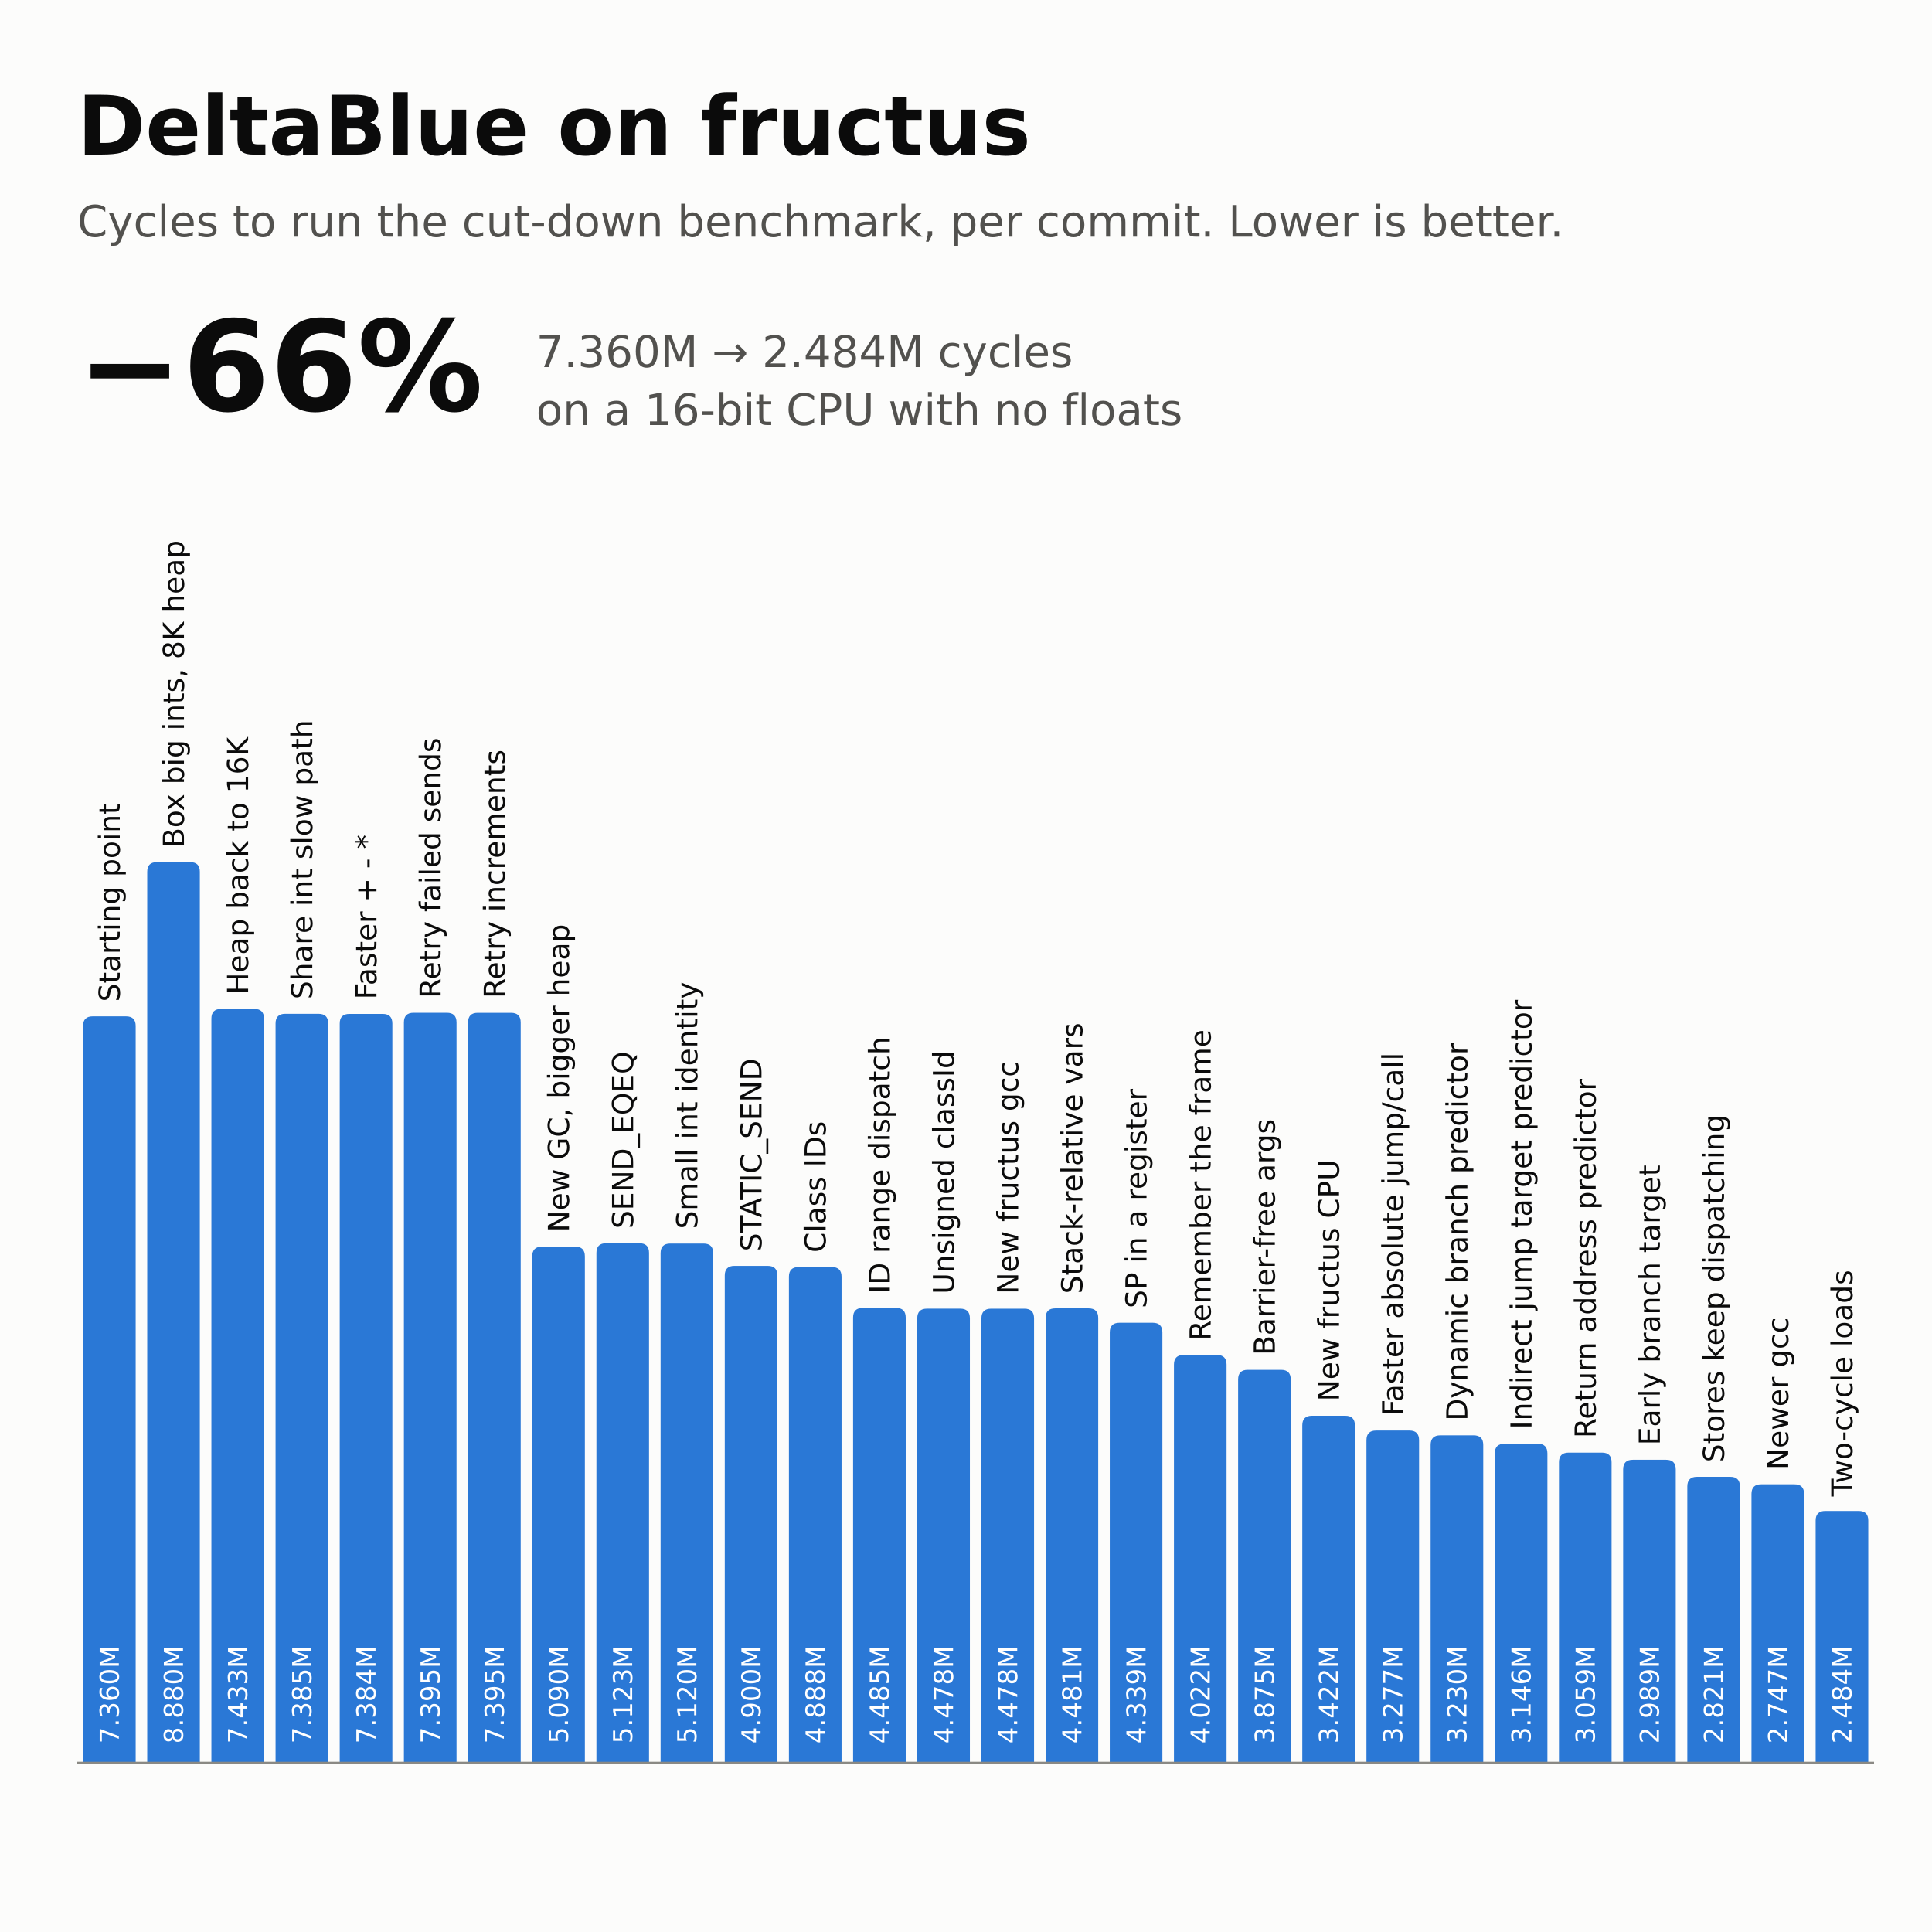
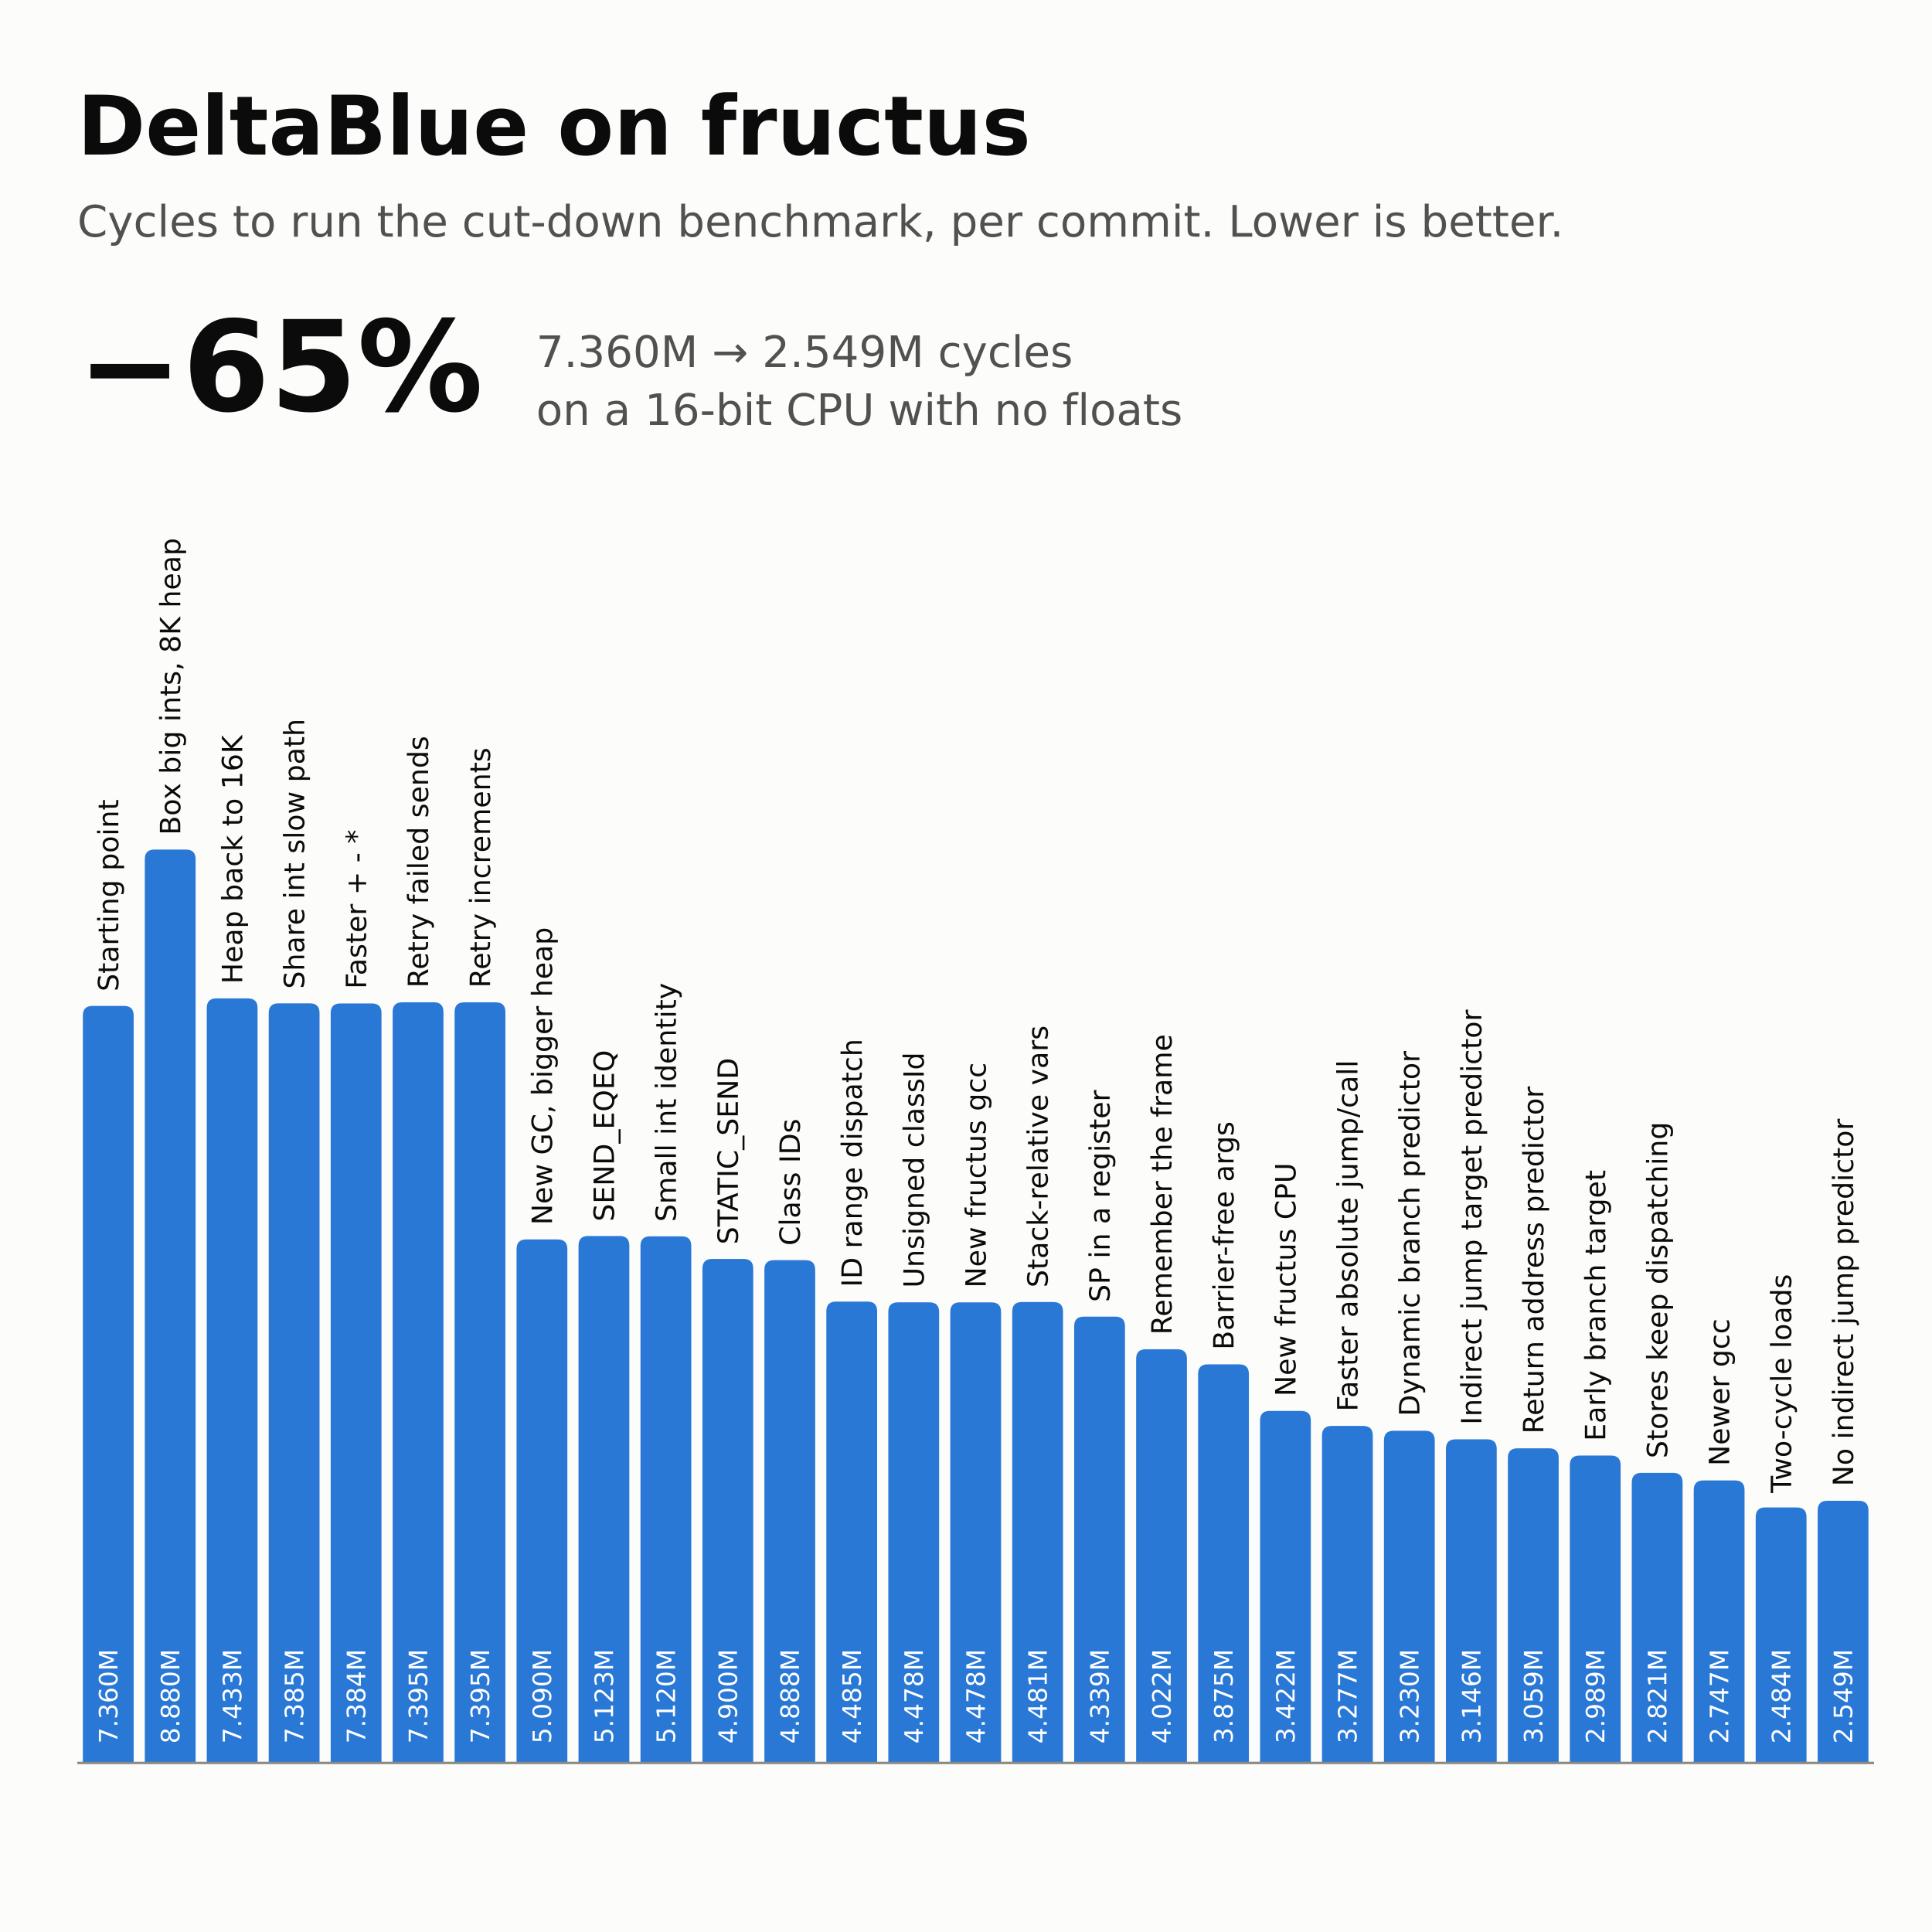
<svg xmlns="http://www.w3.org/2000/svg" width="800" height="800" viewBox="0 0 800 800" font-family="'DejaVu Sans', 'Liberation Sans', sans-serif">
  <rect width="800" height="800" fill="#fcfcfb" />
  <text x="32" y="64" font-size="34" font-weight="bold" fill="#0b0b0b">DeltaBlue on fructus</text>
  <text x="32" y="98" font-size="18" fill="#52514e">Cycles to run the cut-down benchmark, per commit. Lower is better.</text>
-   <text x="32" y="170" font-size="52" font-weight="bold" fill="#0b0b0b">−66%</text>
-   <text x="222" y="152" font-size="18" fill="#52514e">7.360M → 2.484M cycles</text>
+   <text x="32" y="170" font-size="52" font-weight="bold" fill="#0b0b0b">−65%</text>
+   <text x="222" y="152" font-size="18" fill="#52514e">7.360M → 2.549M cycles</text>
  <text x="222" y="176" font-size="18" fill="#52514e">on a 16-bit CPU with no floats</text>
-   <path d="M34.391,730 V424.843 Q34.391,420.843 38.391,420.843 H52.18 Q56.18,420.843 56.18,424.843 V730 Z" fill="#2a78d6" />
-   <text transform="translate(49.20766,722) rotate(-90)" font-size="10.894" fill="#ffffff">7.360M</text>
-   <text transform="translate(49.59985,414.8425) rotate(-90)" font-size="12.0" fill="#0b0b0b">Starting point</text>
-   <path d="M60.963,730 V360.995 Q60.963,356.995 64.963,356.995 H78.751 Q82.751,356.995 82.751,360.995 V730 Z" fill="#2a78d6" />
-   <text transform="translate(75.77909,722) rotate(-90)" font-size="10.894" fill="#ffffff">8.880M</text>
-   <text transform="translate(76.17128,350.9948) rotate(-90)" font-size="12.0" fill="#0b0b0b">Box big ints, 8K heap</text>
-   <path d="M87.534,730 V421.776 Q87.534,417.776 91.534,417.776 H105.323 Q109.323,417.776 109.323,421.776 V730 Z" fill="#2a78d6" />
-   <text transform="translate(102.3505,722) rotate(-90)" font-size="10.894" fill="#ffffff">7.433M</text>
-   <text transform="translate(102.7427,411.7762) rotate(-90)" font-size="12.0" fill="#0b0b0b">Heap back to 16K</text>
-   <path d="M114.106,730 V423.792 Q114.106,419.792 118.106,419.792 H131.894 Q135.894,419.792 135.894,423.792 V730 Z" fill="#2a78d6" />
-   <text transform="translate(128.9219,722) rotate(-90)" font-size="10.894" fill="#ffffff">7.385M</text>
-   <text transform="translate(129.3141,413.7924) rotate(-90)" font-size="12.0" fill="#0b0b0b">Share int slow path</text>
-   <path d="M140.677,730 V423.834 Q140.677,419.834 144.677,419.834 H158.466 Q162.466,419.834 162.466,423.834 V730 Z" fill="#2a78d6" />
-   <text transform="translate(155.4934,722) rotate(-90)" font-size="10.894" fill="#ffffff">7.384M</text>
-   <text transform="translate(155.8856,413.8344) rotate(-90)" font-size="12.0" fill="#0b0b0b">Faster + - *</text>
-   <path d="M167.249,730 V423.364 Q167.249,419.364 171.249,419.364 H185.037 Q189.037,419.364 189.037,423.364 V730 Z" fill="#2a78d6" />
-   <text transform="translate(182.0648,722) rotate(-90)" font-size="10.894" fill="#ffffff">7.395M</text>
-   <text transform="translate(182.457,413.3637) rotate(-90)" font-size="12.0" fill="#0b0b0b">Retry failed sends</text>
-   <path d="M193.82,730 V423.384 Q193.82,419.384 197.82,419.384 H211.609 Q215.609,419.384 215.609,423.384 V730 Z" fill="#2a78d6" />
-   <text transform="translate(208.6362,722) rotate(-90)" font-size="10.894" fill="#ffffff">7.395M</text>
-   <text transform="translate(209.0284,413.3843) rotate(-90)" font-size="12.0" fill="#0b0b0b">Retry increments</text>
-   <path d="M220.391,730 V520.211 Q220.391,516.211 224.391,516.211 H238.18 Q242.18,516.211 242.18,520.211 V730 Z" fill="#2a78d6" />
-   <text transform="translate(235.2077,722) rotate(-90)" font-size="10.894" fill="#ffffff">5.090M</text>
-   <text transform="translate(235.5999,510.2106) rotate(-90)" font-size="12.0" fill="#0b0b0b">New GC, bigger heap</text>
-   <path d="M246.963,730 V518.805 Q246.963,514.805 250.963,514.805 H264.751 Q268.751,514.805 268.751,518.805 V730 Z" fill="#2a78d6" />
-   <text transform="translate(261.7791,722) rotate(-90)" font-size="10.894" fill="#ffffff">5.123M</text>
-   <text transform="translate(262.1713,508.8048) rotate(-90)" font-size="12.0" fill="#0b0b0b">SEND_EQEQ</text>
-   <path d="M273.534,730 V518.934 Q273.534,514.934 277.534,514.934 H291.323 Q295.323,514.934 295.323,518.934 V730 Z" fill="#2a78d6" />
-   <text transform="translate(288.3505,722) rotate(-90)" font-size="10.894" fill="#ffffff">5.120M</text>
-   <text transform="translate(288.7427,508.9339) rotate(-90)" font-size="12.0" fill="#0b0b0b">Small int identity</text>
-   <path d="M300.106,730 V528.175 Q300.106,524.175 304.106,524.175 H317.894 Q321.894,524.175 321.894,528.175 V730 Z" fill="#2a78d6" />
-   <text transform="translate(314.9219,722) rotate(-90)" font-size="10.894" fill="#ffffff">4.900M</text>
-   <text transform="translate(315.3141,518.1751) rotate(-90)" font-size="12.0" fill="#0b0b0b">STATIC_SEND</text>
-   <path d="M326.677,730 V528.669 Q326.677,524.669 330.677,524.669 H344.466 Q348.466,524.669 348.466,528.669 V730 Z" fill="#2a78d6" />
-   <text transform="translate(341.4934,722) rotate(-90)" font-size="10.894" fill="#ffffff">4.888M</text>
-   <text transform="translate(341.8856,518.669) rotate(-90)" font-size="12.0" fill="#0b0b0b">Class IDs</text>
-   <path d="M353.249,730 V545.59 Q353.249,541.59 357.249,541.59 H371.037 Q375.037,541.59 375.037,545.59 V730 Z" fill="#2a78d6" />
-   <text transform="translate(368.0648,722) rotate(-90)" font-size="10.894" fill="#ffffff">4.485M</text>
-   <text transform="translate(368.457,535.5899) rotate(-90)" font-size="12.0" fill="#0b0b0b">ID range dispatch</text>
-   <path d="M379.82,730 V545.891 Q379.82,541.891 383.82,541.891 H397.609 Q401.609,541.891 401.609,545.891 V730 Z" fill="#2a78d6" />
-   <text transform="translate(394.6362,722) rotate(-90)" font-size="10.894" fill="#ffffff">4.478M</text>
-   <text transform="translate(395.0284,535.8913) rotate(-90)" font-size="12.0" fill="#0b0b0b">Unsigned classId</text>
-   <path d="M406.391,730 V545.903 Q406.391,541.903 410.391,541.903 H424.18 Q428.18,541.903 428.18,545.903 V730 Z" fill="#2a78d6" />
-   <text transform="translate(421.2077,722) rotate(-90)" font-size="10.894" fill="#ffffff">4.478M</text>
-   <text transform="translate(421.5999,535.9033) rotate(-90)" font-size="12.0" fill="#0b0b0b">New fructus gcc</text>
-   <path d="M432.963,730 V545.766 Q432.963,541.766 436.963,541.766 H450.751 Q454.751,541.766 454.751,545.766 V730 Z" fill="#2a78d6" />
-   <text transform="translate(447.7791,722) rotate(-90)" font-size="10.894" fill="#ffffff">4.481M</text>
-   <text transform="translate(448.1713,535.7657) rotate(-90)" font-size="12.0" fill="#0b0b0b">Stack-relative vars</text>
-   <path d="M459.534,730 V551.736 Q459.534,547.736 463.534,547.736 H477.323 Q481.323,547.736 481.323,551.736 V730 Z" fill="#2a78d6" />
-   <text transform="translate(474.3505,722) rotate(-90)" font-size="10.894" fill="#ffffff">4.339M</text>
-   <text transform="translate(474.7427,541.7362) rotate(-90)" font-size="12.0" fill="#0b0b0b">SP in a register</text>
-   <path d="M486.106,730 V565.063 Q486.106,561.063 490.106,561.063 H503.894 Q507.894,561.063 507.894,565.063 V730 Z" fill="#2a78d6" />
-   <text transform="translate(500.9219,722) rotate(-90)" font-size="10.894" fill="#ffffff">4.022M</text>
-   <text transform="translate(501.3141,555.063) rotate(-90)" font-size="12.0" fill="#0b0b0b">Remember the frame</text>
-   <path d="M512.677,730 V571.222 Q512.677,567.222 516.677,567.222 H530.466 Q534.466,567.222 534.466,571.222 V730 Z" fill="#2a78d6" />
-   <text transform="translate(527.4934,722) rotate(-90)" font-size="10.894" fill="#ffffff">3.875M</text>
-   <text transform="translate(527.8856,561.222) rotate(-90)" font-size="12.0" fill="#0b0b0b">Barrier-free args</text>
-   <path d="M539.249,730 V590.239 Q539.249,586.239 543.249,586.239 H557.037 Q561.037,586.239 561.037,590.239 V730 Z" fill="#2a78d6" />
-   <text transform="translate(554.0648,722) rotate(-90)" font-size="10.894" fill="#ffffff">3.422M</text>
-   <text transform="translate(554.457,580.2393) rotate(-90)" font-size="12.0" fill="#0b0b0b">New fructus CPU</text>
-   <path d="M565.82,730 V596.369 Q565.82,592.369 569.82,592.369 H583.609 Q587.609,592.369 587.609,596.369 V730 Z" fill="#2a78d6" />
-   <text transform="translate(580.6362,722) rotate(-90)" font-size="10.894" fill="#ffffff">3.277M</text>
-   <text transform="translate(581.0284,586.369) rotate(-90)" font-size="12.0" fill="#0b0b0b">Faster absolute jump/call</text>
-   <path d="M592.391,730 V598.342 Q592.391,594.342 596.391,594.342 H610.18 Q614.18,594.342 614.18,598.342 V730 Z" fill="#2a78d6" />
-   <text transform="translate(607.2077,722) rotate(-90)" font-size="10.894" fill="#ffffff">3.230M</text>
-   <text transform="translate(607.5999,588.3416) rotate(-90)" font-size="12.0" fill="#0b0b0b">Dynamic branch predictor</text>
-   <path d="M618.963,730 V601.834 Q618.963,597.834 622.963,597.834 H636.751 Q640.751,597.834 640.751,601.834 V730 Z" fill="#2a78d6" />
-   <text transform="translate(633.7791,722) rotate(-90)" font-size="10.894" fill="#ffffff">3.146M</text>
-   <text transform="translate(634.1713,591.8342) rotate(-90)" font-size="12.0" fill="#0b0b0b">Indirect jump target predictor</text>
-   <path d="M645.534,730 V605.506 Q645.534,601.506 649.534,601.506 H663.323 Q667.323,601.506 667.323,605.506 V730 Z" fill="#2a78d6" />
-   <text transform="translate(660.3505,722) rotate(-90)" font-size="10.894" fill="#ffffff">3.059M</text>
-   <text transform="translate(660.7427,595.5059) rotate(-90)" font-size="12.0" fill="#0b0b0b">Return address predictor</text>
-   <path d="M672.106,730 V608.467 Q672.106,604.467 676.106,604.467 H689.894 Q693.894,604.467 693.894,608.467 V730 Z" fill="#2a78d6" />
-   <text transform="translate(686.9219,722) rotate(-90)" font-size="10.894" fill="#ffffff">2.989M</text>
-   <text transform="translate(687.3141,598.4669) rotate(-90)" font-size="12.0" fill="#0b0b0b">Early branch target</text>
-   <path d="M698.677,730 V615.523 Q698.677,611.523 702.677,611.523 H716.466 Q720.466,611.523 720.466,615.523 V730 Z" fill="#2a78d6" />
-   <text transform="translate(713.4934,722) rotate(-90)" font-size="10.894" fill="#ffffff">2.821M</text>
-   <text transform="translate(713.8856,605.5229) rotate(-90)" font-size="12.0" fill="#0b0b0b">Stores keep dispatching</text>
-   <path d="M725.249,730 V618.621 Q725.249,614.621 729.249,614.621 H743.037 Q747.037,614.621 747.037,618.621 V730 Z" fill="#2a78d6" />
-   <text transform="translate(740.0648,722) rotate(-90)" font-size="10.894" fill="#ffffff">2.747M</text>
-   <text transform="translate(740.457,608.6205) rotate(-90)" font-size="12.0" fill="#0b0b0b">Newer gcc</text>
-   <path d="M751.82,730 V629.655 Q751.82,625.655 755.82,625.655 H769.609 Q773.609,625.655 773.609,629.655 V730 Z" fill="#2a78d6" />
-   <text transform="translate(766.6362,722) rotate(-90)" font-size="10.894" fill="#ffffff">2.484M</text>
-   <text transform="translate(767.0284,619.6549) rotate(-90)" font-size="12.0" fill="#0b0b0b">Two-cycle loads</text>
+   <path d="M34.309,730 V420.527 Q34.309,416.527 38.309,416.527 H51.346 Q55.346,416.527 55.346,420.527 V730 Z" fill="#2a78d6" />
+   <text transform="translate(48.61429,722) rotate(-90)" font-size="10.519" fill="#ffffff">7.360M</text>
+   <text transform="translate(48.99296,410.5271) rotate(-90)" font-size="11.6" fill="#0b0b0b">Starting point</text>
+   <path d="M59.964,730 V355.788 Q59.964,351.788 63.964,351.788 H77.001 Q81.001,351.788 81.001,355.788 V730 Z" fill="#2a78d6" />
+   <text transform="translate(74.26946,722) rotate(-90)" font-size="10.519" fill="#ffffff">8.880M</text>
+   <text transform="translate(74.64813,345.7881) rotate(-90)" font-size="11.6" fill="#0b0b0b">Box big ints, 8K heap</text>
+   <path d="M85.619,730 V417.418 Q85.619,413.418 89.619,413.418 H102.657 Q106.657,413.418 106.657,417.418 V730 Z" fill="#2a78d6" />
+   <text transform="translate(99.92463,722) rotate(-90)" font-size="10.519" fill="#ffffff">7.433M</text>
+   <text transform="translate(100.3033,407.4179) rotate(-90)" font-size="11.6" fill="#0b0b0b">Heap back to 16K</text>
+   <path d="M111.274,730 V419.462 Q111.274,415.462 115.274,415.462 H128.312 Q132.312,415.462 132.312,419.462 V730 Z" fill="#2a78d6" />
+   <text transform="translate(125.5798,722) rotate(-90)" font-size="10.519" fill="#ffffff">7.385M</text>
+   <text transform="translate(125.9585,409.4623) rotate(-90)" font-size="11.6" fill="#0b0b0b">Share int slow path</text>
+   <path d="M136.93,730 V419.505 Q136.93,415.505 140.93,415.505 H153.967 Q157.967,415.505 157.967,419.505 V730 Z" fill="#2a78d6" />
+   <text transform="translate(151.235,722) rotate(-90)" font-size="10.519" fill="#ffffff">7.384M</text>
+   <text transform="translate(151.6136,409.5049) rotate(-90)" font-size="11.6" fill="#0b0b0b">Faster + - *</text>
+   <path d="M162.585,730 V419.028 Q162.585,415.028 166.585,415.028 H179.622 Q183.622,415.028 183.622,419.028 V730 Z" fill="#2a78d6" />
+   <text transform="translate(176.8902,722) rotate(-90)" font-size="10.519" fill="#ffffff">7.395M</text>
+   <text transform="translate(177.2688,409.0276) rotate(-90)" font-size="11.6" fill="#0b0b0b">Retry failed sends</text>
+   <path d="M188.24,730 V419.048 Q188.24,415.048 192.24,415.048 H205.277 Q209.277,415.048 209.277,419.048 V730 Z" fill="#2a78d6" />
+   <text transform="translate(202.5453,722) rotate(-90)" font-size="10.519" fill="#ffffff">7.395M</text>
+   <text transform="translate(202.924,409.0485) rotate(-90)" font-size="11.6" fill="#0b0b0b">Retry increments</text>
+   <path d="M213.895,730 V517.226 Q213.895,513.226 217.895,513.226 H230.932 Q234.932,513.226 234.932,517.226 V730 Z" fill="#2a78d6" />
+   <text transform="translate(228.2005,722) rotate(-90)" font-size="10.519" fill="#ffffff">5.090M</text>
+   <text transform="translate(228.5792,507.2263) rotate(-90)" font-size="11.6" fill="#0b0b0b">New GC, bigger heap</text>
+   <path d="M239.55,730 V515.801 Q239.55,511.801 243.55,511.801 H256.588 Q260.588,511.801 260.588,515.801 V730 Z" fill="#2a78d6" />
+   <text transform="translate(253.8557,722) rotate(-90)" font-size="10.519" fill="#ffffff">5.123M</text>
+   <text transform="translate(254.2343,505.8009) rotate(-90)" font-size="11.6" fill="#0b0b0b">SEND_EQEQ</text>
+   <path d="M265.206,730 V515.932 Q265.206,511.932 269.206,511.932 H282.243 Q286.243,511.932 286.243,515.932 V730 Z" fill="#2a78d6" />
+   <text transform="translate(279.5108,722) rotate(-90)" font-size="10.519" fill="#ffffff">5.120M</text>
+   <text transform="translate(279.8895,505.9319) rotate(-90)" font-size="11.6" fill="#0b0b0b">Small int identity</text>
+   <path d="M290.861,730 V525.302 Q290.861,521.302 294.861,521.302 H307.898 Q311.898,521.302 311.898,525.302 V730 Z" fill="#2a78d6" />
+   <text transform="translate(305.166,722) rotate(-90)" font-size="10.519" fill="#ffffff">4.900M</text>
+   <text transform="translate(305.5447,515.302) rotate(-90)" font-size="11.6" fill="#0b0b0b">STATIC_SEND</text>
+   <path d="M316.516,730 V525.803 Q316.516,521.803 320.516,521.803 H333.553 Q337.553,521.803 337.553,525.803 V730 Z" fill="#2a78d6" />
+   <text transform="translate(330.8212,722) rotate(-90)" font-size="10.519" fill="#ffffff">4.888M</text>
+   <text transform="translate(331.1999,515.8029) rotate(-90)" font-size="11.6" fill="#0b0b0b">Class IDs</text>
+   <path d="M342.171,730 V542.96 Q342.171,538.96 346.171,538.96 H359.208 Q363.208,538.96 363.208,542.96 V730 Z" fill="#2a78d6" />
+   <text transform="translate(356.4764,722) rotate(-90)" font-size="10.519" fill="#ffffff">4.485M</text>
+   <text transform="translate(356.855,532.9599) rotate(-90)" font-size="11.6" fill="#0b0b0b">ID range dispatch</text>
+   <path d="M367.826,730 V543.266 Q367.826,539.266 371.826,539.266 H384.863 Q388.863,539.266 388.863,543.266 V730 Z" fill="#2a78d6" />
+   <text transform="translate(382.1315,722) rotate(-90)" font-size="10.519" fill="#ffffff">4.478M</text>
+   <text transform="translate(382.5102,533.2656) rotate(-90)" font-size="11.6" fill="#0b0b0b">Unsigned classId</text>
+   <path d="M393.481,730 V543.278 Q393.481,539.278 397.481,539.278 H410.519 Q414.519,539.278 414.519,543.278 V730 Z" fill="#2a78d6" />
+   <text transform="translate(407.7867,722) rotate(-90)" font-size="10.519" fill="#ffffff">4.478M</text>
+   <text transform="translate(408.1654,533.2777) rotate(-90)" font-size="11.6" fill="#0b0b0b">New fructus gcc</text>
+   <path d="M419.137,730 V543.138 Q419.137,539.138 423.137,539.138 H436.174 Q440.174,539.138 440.174,543.138 V730 Z" fill="#2a78d6" />
+   <text transform="translate(433.4419,722) rotate(-90)" font-size="10.519" fill="#ffffff">4.481M</text>
+   <text transform="translate(433.8205,533.1382) rotate(-90)" font-size="11.6" fill="#0b0b0b">Stack-relative vars</text>
+   <path d="M444.792,730 V549.192 Q444.792,545.192 448.792,545.192 H461.829 Q465.829,545.192 465.829,549.192 V730 Z" fill="#2a78d6" />
+   <text transform="translate(459.097,722) rotate(-90)" font-size="10.519" fill="#ffffff">4.339M</text>
+   <text transform="translate(459.4757,539.192) rotate(-90)" font-size="11.6" fill="#0b0b0b">SP in a register</text>
+   <path d="M470.447,730 V562.705 Q470.447,558.705 474.447,558.705 H487.484 Q491.484,558.705 491.484,562.705 V730 Z" fill="#2a78d6" />
+   <text transform="translate(484.7522,722) rotate(-90)" font-size="10.519" fill="#ffffff">4.022M</text>
+   <text transform="translate(485.1309,552.7049) rotate(-90)" font-size="11.6" fill="#0b0b0b">Remember the frame</text>
+   <path d="M496.102,730 V568.95 Q496.102,564.95 500.102,564.95 H513.139 Q517.139,564.95 517.139,568.95 V730 Z" fill="#2a78d6" />
+   <text transform="translate(510.4074,722) rotate(-90)" font-size="10.519" fill="#ffffff">3.875M</text>
+   <text transform="translate(510.7861,558.9498) rotate(-90)" font-size="11.6" fill="#0b0b0b">Barrier-free args</text>
+   <path d="M521.757,730 V588.233 Q521.757,584.233 525.757,584.233 H538.794 Q542.794,584.233 542.794,588.233 V730 Z" fill="#2a78d6" />
+   <text transform="translate(536.0626,722) rotate(-90)" font-size="10.519" fill="#ffffff">3.422M</text>
+   <text transform="translate(536.4412,578.2326) rotate(-90)" font-size="11.6" fill="#0b0b0b">New fructus CPU</text>
+   <path d="M547.412,730 V594.448 Q547.412,590.448 551.412,590.448 H564.45 Q568.45,590.448 568.45,594.448 V730 Z" fill="#2a78d6" />
+   <text transform="translate(561.7177,722) rotate(-90)" font-size="10.519" fill="#ffffff">3.277M</text>
+   <text transform="translate(562.0964,584.4478) rotate(-90)" font-size="11.6" fill="#0b0b0b">Faster absolute jump/call</text>
+   <path d="M573.068,730 V596.448 Q573.068,592.448 577.068,592.448 H590.105 Q594.105,592.448 594.105,596.448 V730 Z" fill="#2a78d6" />
+   <text transform="translate(587.3729,722) rotate(-90)" font-size="10.519" fill="#ffffff">3.230M</text>
+   <text transform="translate(587.7516,586.4479) rotate(-90)" font-size="11.6" fill="#0b0b0b">Dynamic branch predictor</text>
+   <path d="M598.723,730 V599.989 Q598.723,595.989 602.723,595.989 H615.76 Q619.76,595.989 619.76,599.989 V730 Z" fill="#2a78d6" />
+   <text transform="translate(613.0281,722) rotate(-90)" font-size="10.519" fill="#ffffff">3.146M</text>
+   <text transform="translate(613.4068,589.9893) rotate(-90)" font-size="11.6" fill="#0b0b0b">Indirect jump target predictor</text>
+   <path d="M624.378,730 V603.712 Q624.378,599.712 628.378,599.712 H641.415 Q645.415,599.712 645.415,603.712 V730 Z" fill="#2a78d6" />
+   <text transform="translate(638.6833,722) rotate(-90)" font-size="10.519" fill="#ffffff">3.059M</text>
+   <text transform="translate(639.0619,593.7123) rotate(-90)" font-size="11.6" fill="#0b0b0b">Return address predictor</text>
+   <path d="M650.033,730 V606.715 Q650.033,602.715 654.033,602.715 H667.07 Q671.07,602.715 671.07,606.715 V730 Z" fill="#2a78d6" />
+   <text transform="translate(664.3384,722) rotate(-90)" font-size="10.519" fill="#ffffff">2.989M</text>
+   <text transform="translate(664.7171,596.7147) rotate(-90)" font-size="11.6" fill="#0b0b0b">Early branch target</text>
+   <path d="M675.688,730 V613.869 Q675.688,609.869 679.688,609.869 H692.726 Q696.726,609.869 696.726,613.869 V730 Z" fill="#2a78d6" />
+   <text transform="translate(689.9936,722) rotate(-90)" font-size="10.519" fill="#ffffff">2.821M</text>
+   <text transform="translate(690.3723,603.8691) rotate(-90)" font-size="11.6" fill="#0b0b0b">Stores keep dispatching</text>
+   <path d="M701.343,730 V617.01 Q701.343,613.01 705.343,613.01 H718.381 Q722.381,613.01 722.381,617.01 V730 Z" fill="#2a78d6" />
+   <text transform="translate(715.6488,722) rotate(-90)" font-size="10.519" fill="#ffffff">2.747M</text>
+   <text transform="translate(716.0274,607.01) rotate(-90)" font-size="11.6" fill="#0b0b0b">Newer gcc</text>
+   <path d="M726.999,730 V628.198 Q726.999,624.198 730.999,624.198 H744.036 Q748.036,624.198 748.036,628.198 V730 Z" fill="#2a78d6" />
+   <text transform="translate(741.3039,722) rotate(-90)" font-size="10.519" fill="#ffffff">2.484M</text>
+   <text transform="translate(741.6826,618.1984) rotate(-90)" font-size="11.6" fill="#0b0b0b">Two-cycle loads</text>
+   <path d="M752.654,730 V625.443 Q752.654,621.443 756.654,621.443 H769.691 Q773.691,621.443 773.691,625.443 V730 Z" fill="#2a78d6" />
+   <text transform="translate(766.9591,722) rotate(-90)" font-size="10.519" fill="#ffffff">2.549M</text>
+   <text transform="translate(767.3378,615.4435) rotate(-90)" font-size="11.6" fill="#0b0b0b">No indirect jump predictor</text>
  <line x1="32" x2="776" y1="730" y2="730" stroke="#8a8984" stroke-width="1" />
</svg>
